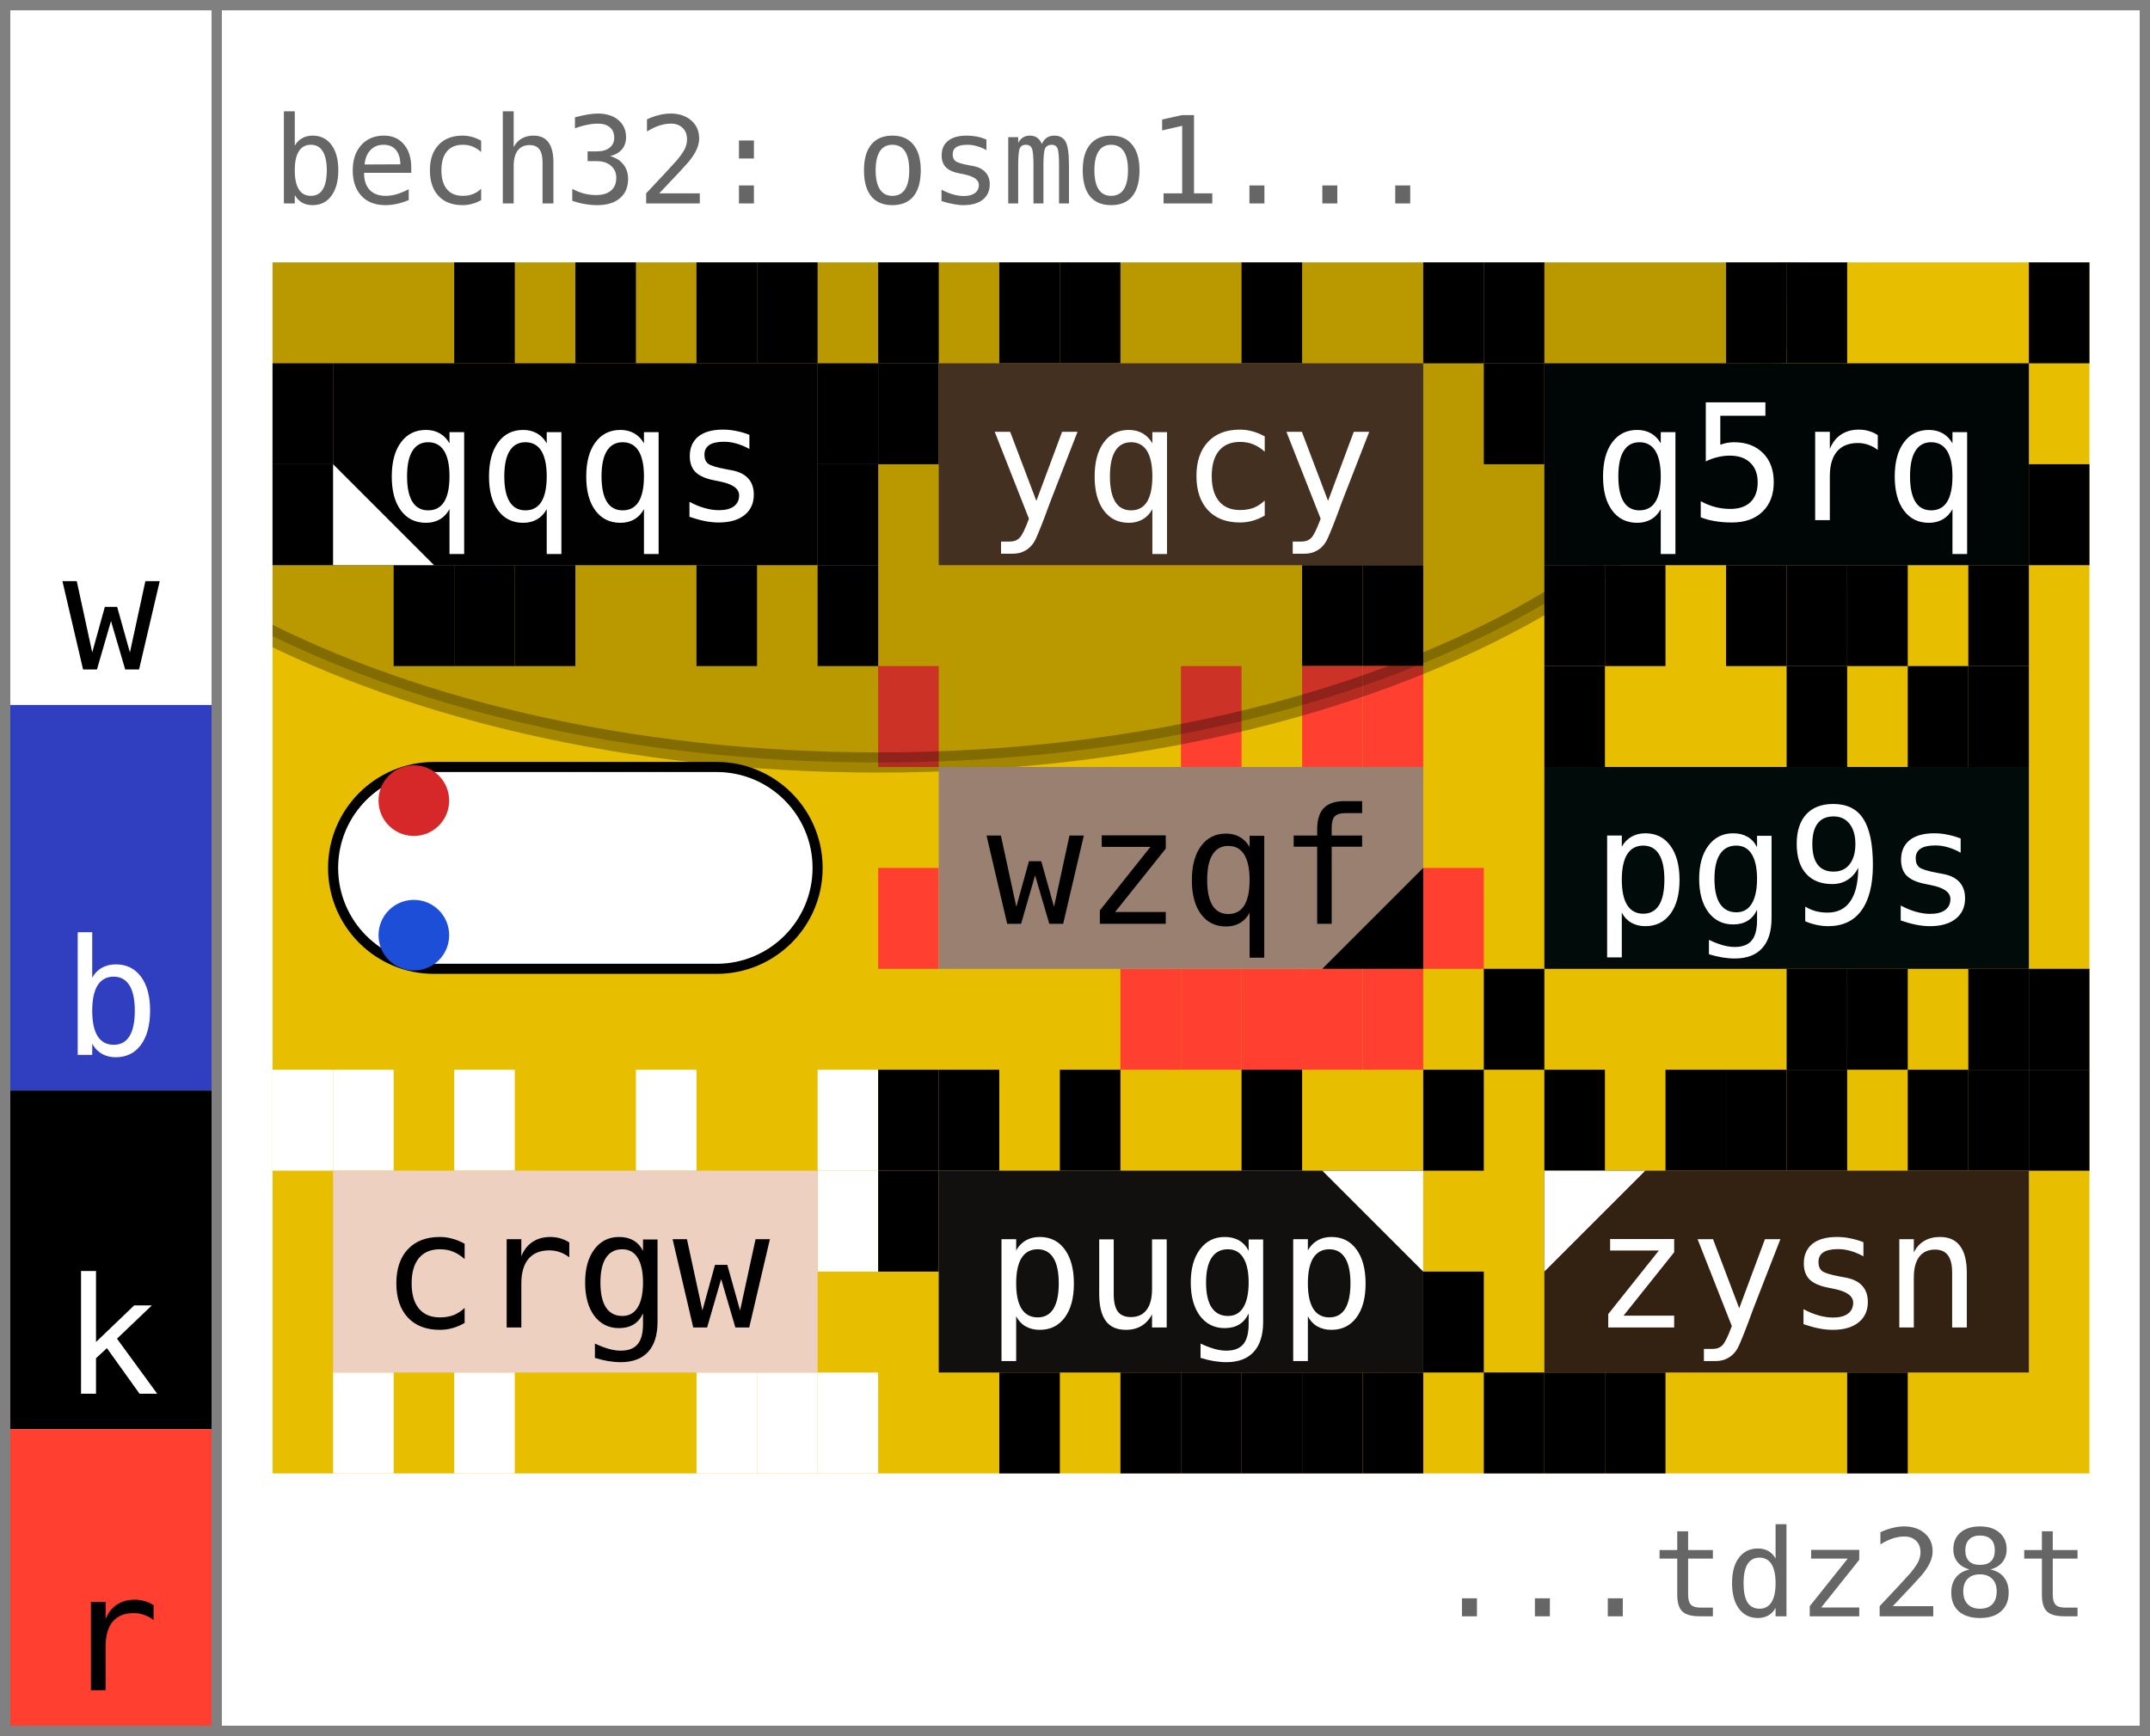
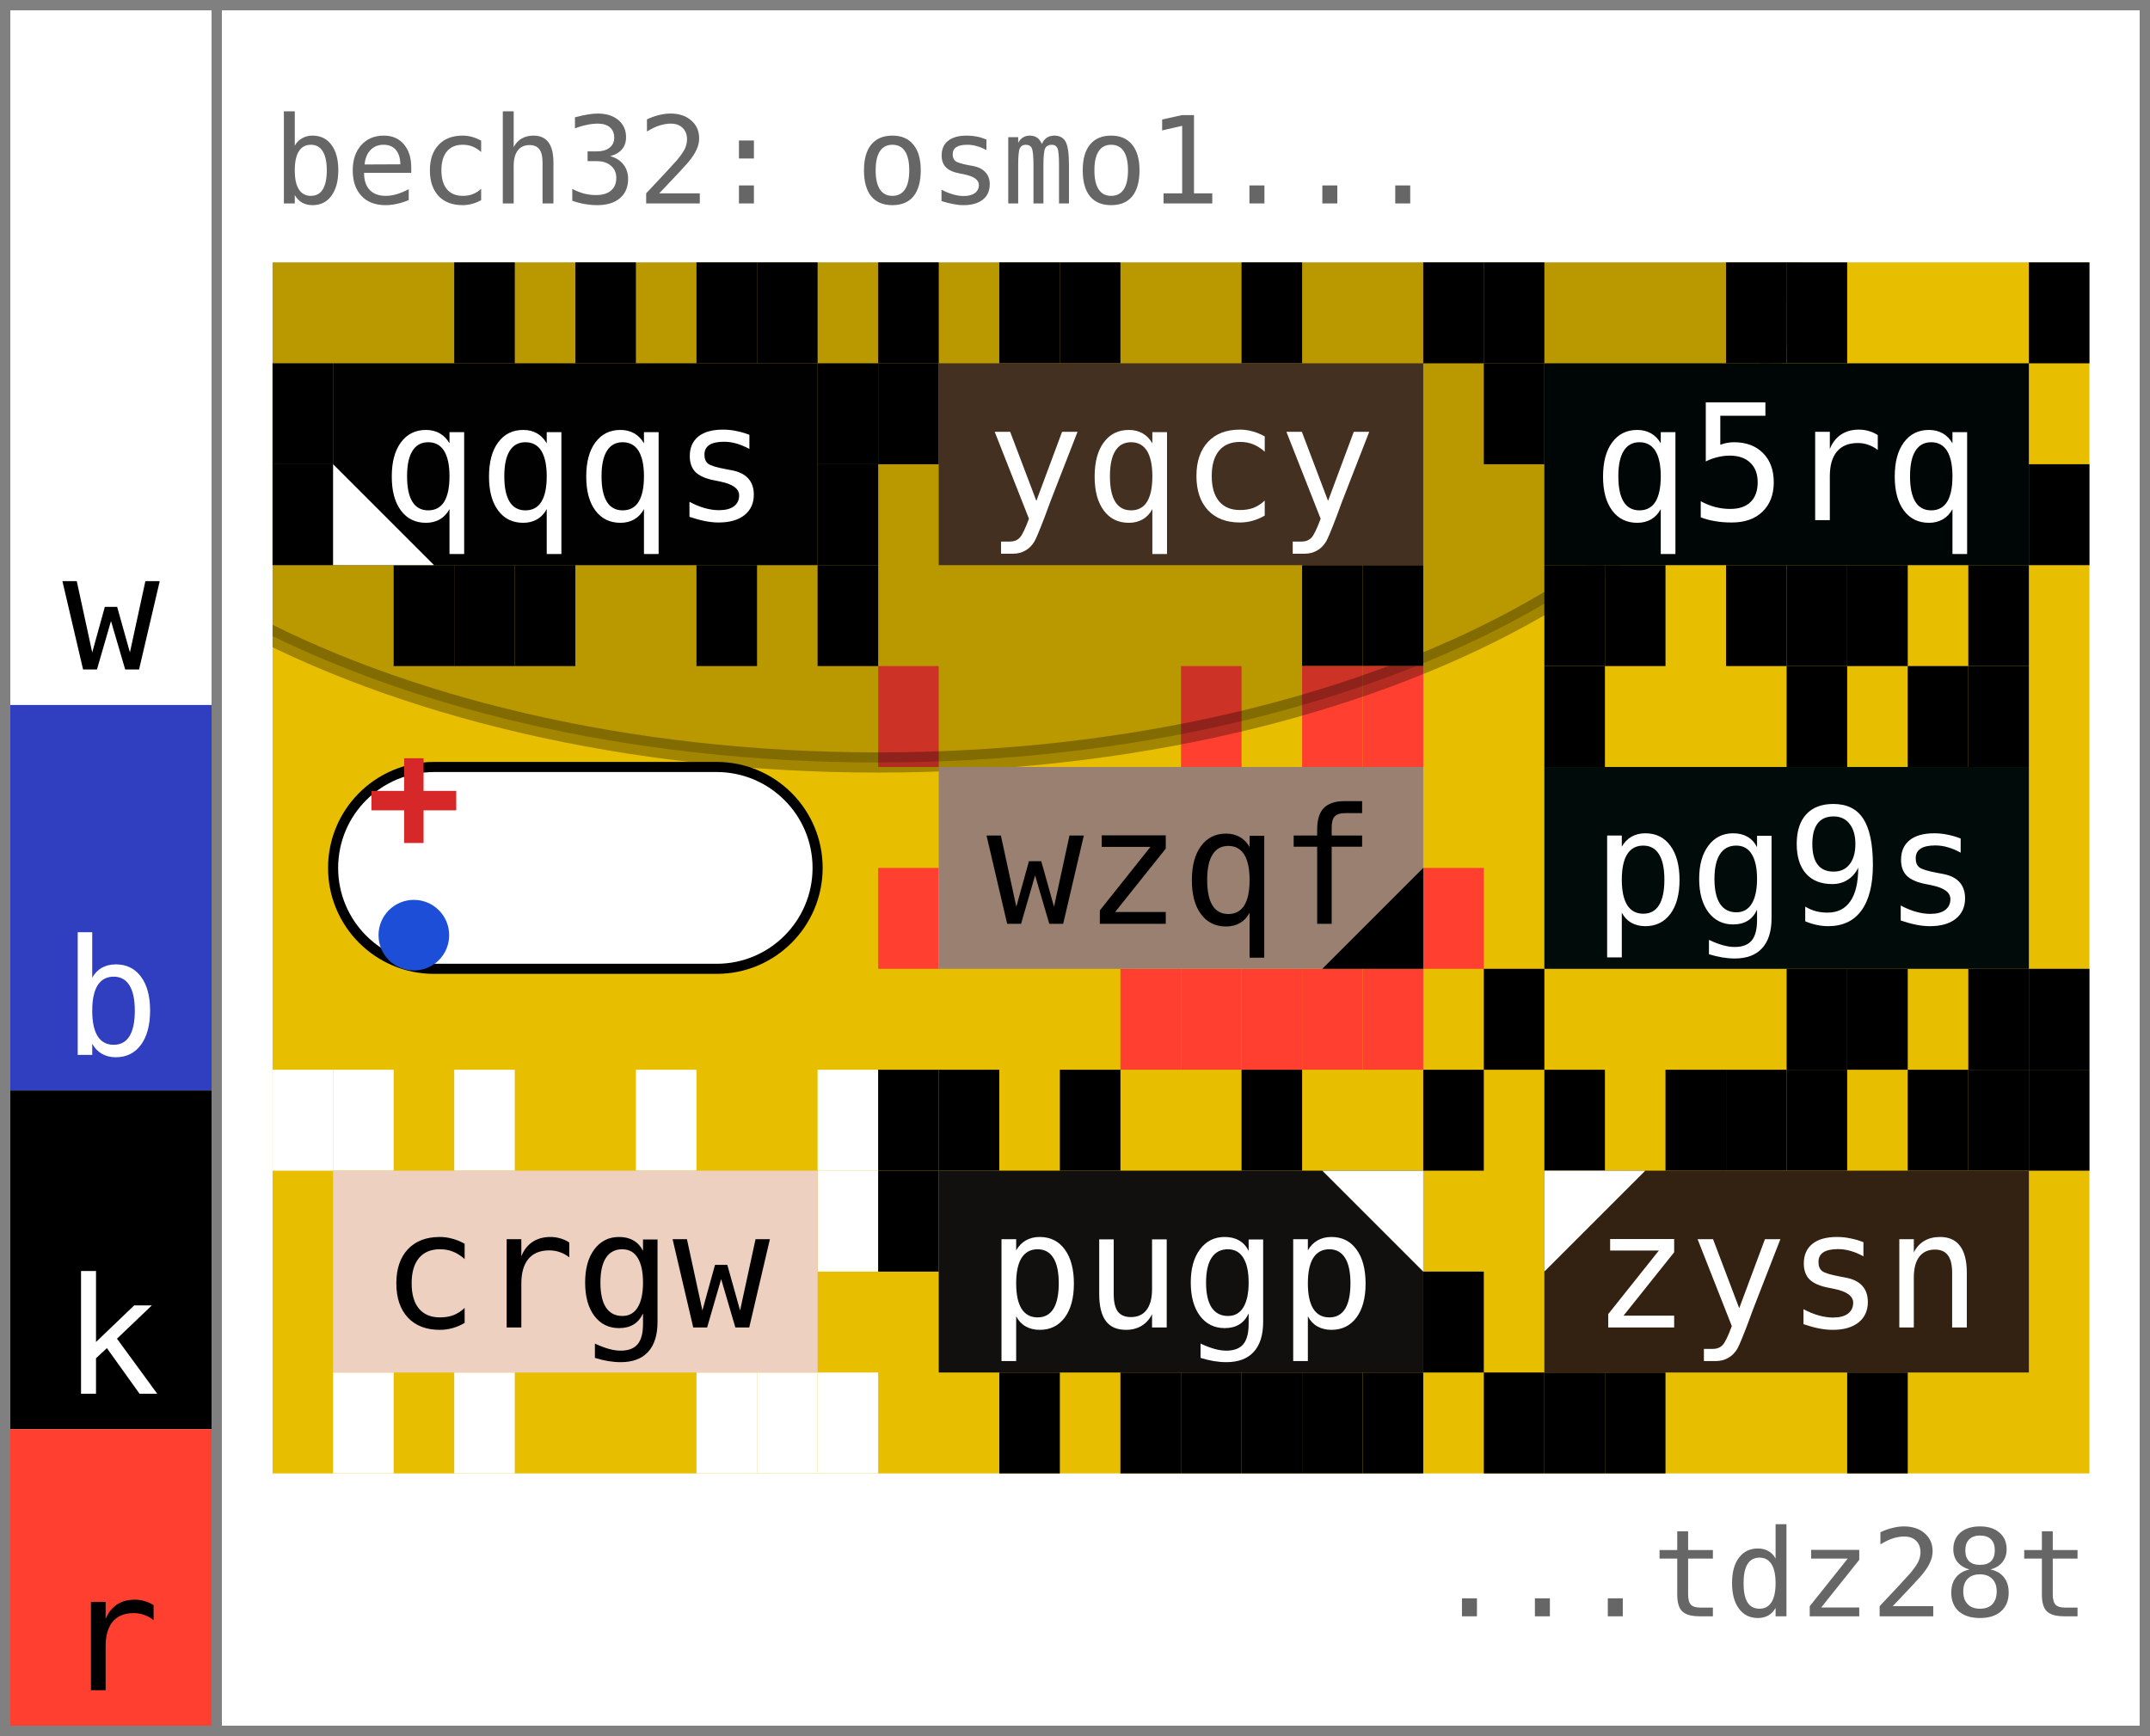
- <svg xmlns="http://www.w3.org/2000/svg" width="213.0" height="172.0" viewBox="0 0 213.0 172.0" data-entviz-version="v7" data-entviz-lib="0.7.1" data-input-bytes="43" data-cols="3" data-rows="3">
+ <svg xmlns="http://www.w3.org/2000/svg" width="213.0" height="172.0" viewBox="0 0 213.0 172.0" data-entviz-version="v8" data-entviz-lib="0.7.1" data-input-bytes="43" data-cols="3" data-rows="3">
  <defs>
    <clipPath id="grid-clip-ce5da880624d9baa-3x3">
      <rect x="27.0" y="26.0" width="180.0" height="120.0" />
    </clipPath>
  </defs>
  <rect x="0" y="0" width="213.0" height="172.0" fill="#ffffff" />
  <g data-channel="grid">
    <rect x="27.0" y="26.0" width="180.0" height="120.0" fill="#e7be00" />
    <g>
      <rect x="45.0" y="26.0" width="6.0" height="10.0" fill="#000000" />
      <rect x="57.0" y="26.0" width="6.0" height="10.0" fill="#000000" />
      <rect x="69.0" y="26.0" width="6.0" height="10.0" fill="#000000" />
      <rect x="75.0" y="26.0" width="6.0" height="10.0" fill="#000000" />
      <rect x="81.0" y="36.0" width="6.0" height="10.0" fill="#000000" />
      <rect x="81.0" y="46.0" width="6.0" height="10.0" fill="#000000" />
      <rect x="81.0" y="56.0" width="6.0" height="10.0" fill="#000000" />
      <rect x="69.0" y="56.0" width="6.0" height="10.0" fill="#000000" />
      <rect x="51.0" y="56.0" width="6.0" height="10.0" fill="#000000" />
      <rect x="45.0" y="56.0" width="6.0" height="10.0" fill="#000000" />
      <rect x="39.0" y="56.0" width="6.0" height="10.0" fill="#000000" />
      <rect x="27.0" y="46.0" width="6.0" height="10.0" fill="#000000" />
      <rect x="27.0" y="36.0" width="6.0" height="10.0" fill="#000000" />
      <rect x="87.0" y="26.0" width="6.0" height="10.0" fill="#000000" />
      <rect x="99.0" y="26.0" width="6.0" height="10.0" fill="#000000" />
      <rect x="105.0" y="26.0" width="6.0" height="10.0" fill="#000000" />
      <rect x="123.0" y="26.0" width="6.0" height="10.0" fill="#000000" />
      <rect x="141.0" y="26.0" width="6.0" height="10.0" fill="#000000" />
      <rect x="135.0" y="56.0" width="6.0" height="10.0" fill="#000000" />
      <rect x="129.0" y="56.0" width="6.0" height="10.0" fill="#000000" />
      <rect x="87.0" y="36.0" width="6.0" height="10.0" fill="#000000" />
      <rect x="147.0" y="26.0" width="6.0" height="10.0" fill="#000000" />
      <rect x="171.0" y="26.0" width="6.0" height="10.0" fill="#000000" />
      <rect x="177.0" y="26.0" width="6.0" height="10.0" fill="#000000" />
      <rect x="201.0" y="26.0" width="6.0" height="10.0" fill="#000000" />
      <rect x="201.0" y="46.0" width="6.0" height="10.0" fill="#000000" />
      <rect x="195.0" y="56.0" width="6.0" height="10.0" fill="#000000" />
      <rect x="183.0" y="56.0" width="6.0" height="10.0" fill="#000000" />
      <rect x="177.0" y="56.0" width="6.0" height="10.0" fill="#000000" />
      <rect x="171.0" y="56.0" width="6.0" height="10.0" fill="#000000" />
      <rect x="159.0" y="56.0" width="6.0" height="10.0" fill="#000000" />
      <rect x="153.0" y="56.0" width="6.0" height="10.0" fill="#000000" />
      <rect x="147.0" y="36.0" width="6.0" height="10.0" fill="#000000" />
      <rect x="87.0" y="66.0" width="6.0" height="10.0" fill="#ff3f2f" />
      <rect x="117.0" y="66.0" width="6.0" height="10.0" fill="#ff3f2f" />
      <rect x="129.0" y="66.0" width="6.0" height="10.0" fill="#ff3f2f" />
      <rect x="135.0" y="66.0" width="6.0" height="10.0" fill="#ff3f2f" />
      <rect x="141.0" y="86.0" width="6.0" height="10.0" fill="#ff3f2f" />
      <rect x="135.0" y="96.0" width="6.0" height="10.0" fill="#ff3f2f" />
      <rect x="129.0" y="96.0" width="6.0" height="10.0" fill="#ff3f2f" />
      <rect x="123.0" y="96.0" width="6.0" height="10.0" fill="#ff3f2f" />
      <rect x="117.0" y="96.0" width="6.0" height="10.0" fill="#ff3f2f" />
      <rect x="111.0" y="96.0" width="6.0" height="10.0" fill="#ff3f2f" />
      <rect x="87.0" y="86.0" width="6.0" height="10.0" fill="#ff3f2f" />
      <rect x="153.0" y="66.0" width="6.0" height="10.0" fill="#000000" />
      <rect x="177.0" y="66.0" width="6.0" height="10.0" fill="#000000" />
      <rect x="189.0" y="66.0" width="6.0" height="10.0" fill="#000000" />
      <rect x="195.0" y="66.0" width="6.0" height="10.0" fill="#000000" />
      <rect x="201.0" y="96.0" width="6.0" height="10.0" fill="#000000" />
      <rect x="195.0" y="96.0" width="6.0" height="10.0" fill="#000000" />
      <rect x="183.0" y="96.0" width="6.0" height="10.0" fill="#000000" />
      <rect x="177.0" y="96.0" width="6.0" height="10.0" fill="#000000" />
      <rect x="147.0" y="96.0" width="6.0" height="10.0" fill="#000000" />
      <rect x="27.0" y="106.0" width="6.0" height="10.0" fill="#ffffff" />
      <rect x="33.0" y="106.0" width="6.0" height="10.0" fill="#ffffff" />
      <rect x="45.0" y="106.0" width="6.0" height="10.0" fill="#ffffff" />
      <rect x="63.0" y="106.0" width="6.0" height="10.0" fill="#ffffff" />
      <rect x="81.0" y="106.0" width="6.0" height="10.0" fill="#ffffff" />
      <rect x="81.0" y="116.0" width="6.0" height="10.0" fill="#ffffff" />
      <rect x="81.0" y="136.0" width="6.0" height="10.0" fill="#ffffff" />
      <rect x="75.0" y="136.0" width="6.0" height="10.0" fill="#ffffff" />
      <rect x="69.0" y="136.0" width="6.0" height="10.0" fill="#ffffff" />
      <rect x="45.0" y="136.0" width="6.0" height="10.0" fill="#ffffff" />
      <rect x="33.0" y="136.0" width="6.0" height="10.0" fill="#ffffff" />
      <rect x="87.0" y="106.0" width="6.0" height="10.0" fill="#000000" />
      <rect x="93.0" y="106.0" width="6.0" height="10.0" fill="#000000" />
      <rect x="105.0" y="106.0" width="6.0" height="10.0" fill="#000000" />
      <rect x="123.0" y="106.0" width="6.0" height="10.0" fill="#000000" />
      <rect x="141.0" y="106.0" width="6.0" height="10.0" fill="#000000" />
      <rect x="141.0" y="126.0" width="6.0" height="10.0" fill="#000000" />
      <rect x="135.0" y="136.0" width="6.0" height="10.0" fill="#000000" />
      <rect x="129.0" y="136.0" width="6.0" height="10.0" fill="#000000" />
      <rect x="123.0" y="136.0" width="6.0" height="10.0" fill="#000000" />
      <rect x="117.0" y="136.0" width="6.0" height="10.0" fill="#000000" />
      <rect x="111.0" y="136.0" width="6.0" height="10.0" fill="#000000" />
      <rect x="99.0" y="136.0" width="6.0" height="10.0" fill="#000000" />
      <rect x="87.0" y="116.0" width="6.0" height="10.0" fill="#000000" />
      <rect x="153.0" y="106.0" width="6.0" height="10.0" fill="#000000" />
      <rect x="165.0" y="106.0" width="6.0" height="10.0" fill="#000000" />
      <rect x="171.0" y="106.0" width="6.0" height="10.0" fill="#000000" />
      <rect x="177.0" y="106.0" width="6.0" height="10.0" fill="#000000" />
      <rect x="189.0" y="106.0" width="6.0" height="10.0" fill="#000000" />
      <rect x="195.0" y="106.0" width="6.0" height="10.0" fill="#000000" />
      <rect x="201.0" y="106.0" width="6.0" height="10.0" fill="#000000" />
      <rect x="183.0" y="136.0" width="6.0" height="10.0" fill="#000000" />
      <rect x="159.0" y="136.0" width="6.0" height="10.0" fill="#000000" />
      <rect x="153.0" y="136.0" width="6.0" height="10.0" fill="#000000" />
      <rect x="147.0" y="136.0" width="6.0" height="10.0" fill="#000000" />
    </g>
    <g clip-path="url(#grid-clip-ce5da880624d9baa-3x3)" data-channel="ellipse" data-ellipse-anchor-x="87.0" data-ellipse-anchor-y="26.0" data-ellipse-rx="90.28339382189839" data-ellipse-ry="49.55404322555325" data-ellipse-rotation-deg="0.0">
      <ellipse cx="87.0" cy="26.0" rx="90.283" ry="49.554" transform="rotate(0.0 87.0 26.0)" fill="#000000" stroke="#000000" fill-opacity="0.2" stroke-opacity="0.3" stroke-width="2.0" />
    </g>
    <g>
      <g data-channel="cell" data-cell-index="0" data-cell-row="0" data-cell-col="0" data-cell-quartile="4">
        <rect x="33.0" y="36.0" width="48.0" height="20.0" fill="#000100" />
        <text x="57.0" y="46.0" fill="#ffffff" style="font-family: &quot;JetBrains Mono&quot;, &quot;Menlo&quot;, &quot;Consolas&quot;, &quot;DejaVu Sans Mono&quot;, &quot;Liberation Mono&quot;, &quot;Roboto Mono&quot;, &quot;Noto Sans Mono&quot;, monospace; font-size: 16.0px;" text-anchor="middle" dominant-baseline="central">qqqs</text>
        <polygon points="33.0,56.0 33.0,46.0 43.0,56.0" fill="#ffffff" />
      </g>
      <g data-channel="cell" data-cell-index="1" data-cell-row="0" data-cell-col="1">
        <rect x="93.0" y="36.0" width="48.0" height="20.0" fill="#443020" />
        <text x="117.0" y="46.0" fill="#ffffff" style="font-family: &quot;JetBrains Mono&quot;, &quot;Menlo&quot;, &quot;Consolas&quot;, &quot;DejaVu Sans Mono&quot;, &quot;Liberation Mono&quot;, &quot;Roboto Mono&quot;, &quot;Noto Sans Mono&quot;, monospace; font-size: 16.0px;" text-anchor="middle" dominant-baseline="central">yqcy</text>
      </g>
      <g data-channel="cell" data-cell-index="2" data-cell-row="0" data-cell-col="2">
        <rect x="153.0" y="36.0" width="48.0" height="20.0" fill="#000605" />
        <text x="177.0" y="46.0" fill="#ffffff" style="font-family: &quot;JetBrains Mono&quot;, &quot;Menlo&quot;, &quot;Consolas&quot;, &quot;DejaVu Sans Mono&quot;, &quot;Liberation Mono&quot;, &quot;Roboto Mono&quot;, &quot;Noto Sans Mono&quot;, monospace; font-size: 16.0px;" text-anchor="middle" dominant-baseline="central">q5rq</text>
      </g>
      <g data-channel="cell" data-cell-index="3" data-cell-row="1" data-cell-col="0" data-cell-blank="true" data-cell-blank-map="true">
        <rect x="33.0" y="76.0" width="48.0" height="20.0" rx="10.0" ry="10.0" fill="#ffffff" stroke="#000000" stroke-width="1" />
-         <circle cx="41.0" cy="79.333" r="3.5" fill="#d62828" data-blank-map-max="true" />
-         <circle cx="41.0" cy="92.667" r="3.5" fill="#1d4ed8" data-blank-map-min="true" />
+         <circle cx="41.0" cy="92.667" r="3.5" fill="#1d4ed8" data-blank-map-min="2,0" />
+         <path d="M 36.8,79.333 H 45.2 M 41.0,75.133 V 83.533" fill="none" stroke="#d62828" stroke-width="1.925" stroke-linecap="butt" data-blank-map-max="0,0" />
      </g>
      <g data-channel="cell" data-cell-index="4" data-cell-row="1" data-cell-col="1" data-cell-quartile="3">
        <rect x="93.0" y="76.0" width="48.0" height="20.0" fill="#998070" />
        <text x="117.0" y="86.0" fill="#000000" style="font-family: &quot;JetBrains Mono&quot;, &quot;Menlo&quot;, &quot;Consolas&quot;, &quot;DejaVu Sans Mono&quot;, &quot;Liberation Mono&quot;, &quot;Roboto Mono&quot;, &quot;Noto Sans Mono&quot;, monospace; font-size: 16.0px;" text-anchor="middle" dominant-baseline="central">wzqf</text>
        <polygon points="141.0,96.0 141.0,86.0 131.0,96.0" fill="#000000" />
      </g>
      <g data-channel="cell" data-cell-index="5" data-cell-row="1" data-cell-col="2">
        <rect x="153.0" y="76.0" width="48.0" height="20.0" fill="#000b0a" />
        <text x="177.0" y="86.0" fill="#ffffff" style="font-family: &quot;JetBrains Mono&quot;, &quot;Menlo&quot;, &quot;Consolas&quot;, &quot;DejaVu Sans Mono&quot;, &quot;Liberation Mono&quot;, &quot;Roboto Mono&quot;, &quot;Noto Sans Mono&quot;, monospace; font-size: 16.0px;" text-anchor="middle" dominant-baseline="central">pg9s</text>
      </g>
      <g data-channel="cell" data-cell-index="6" data-cell-row="2" data-cell-col="0">
        <rect x="33.0" y="116.0" width="48.0" height="20.0" fill="#eed0c0" />
        <text x="57.0" y="126.0" fill="#000000" style="font-family: &quot;JetBrains Mono&quot;, &quot;Menlo&quot;, &quot;Consolas&quot;, &quot;DejaVu Sans Mono&quot;, &quot;Liberation Mono&quot;, &quot;Roboto Mono&quot;, &quot;Noto Sans Mono&quot;, monospace; font-size: 16.0px;" text-anchor="middle" dominant-baseline="central">crgw</text>
      </g>
      <g data-channel="cell" data-cell-index="7" data-cell-row="2" data-cell-col="1" data-cell-quartile="2">
        <rect x="93.0" y="116.0" width="48.0" height="20.0" fill="#11100f" />
        <text x="117.0" y="126.0" fill="#ffffff" style="font-family: &quot;JetBrains Mono&quot;, &quot;Menlo&quot;, &quot;Consolas&quot;, &quot;DejaVu Sans Mono&quot;, &quot;Liberation Mono&quot;, &quot;Roboto Mono&quot;, &quot;Noto Sans Mono&quot;, monospace; font-size: 16.0px;" text-anchor="middle" dominant-baseline="central">pugp</text>
        <polygon points="141.0,116.0 131.0,116.0 141.0,126.0" fill="#ffffff" />
      </g>
      <g data-channel="cell" data-cell-index="8" data-cell-row="2" data-cell-col="2" data-cell-quartile="1">
        <rect x="153.0" y="116.0" width="48.0" height="20.0" fill="#332111" />
        <text x="177.0" y="126.0" fill="#ffffff" style="font-family: &quot;JetBrains Mono&quot;, &quot;Menlo&quot;, &quot;Consolas&quot;, &quot;DejaVu Sans Mono&quot;, &quot;Liberation Mono&quot;, &quot;Roboto Mono&quot;, &quot;Noto Sans Mono&quot;, monospace; font-size: 16.0px;" text-anchor="middle" dominant-baseline="central">zysn</text>
        <polygon points="153.0,116.0 163.0,116.0 153.0,126.0" fill="#ffffff" />
      </g>
    </g>
  </g>
  <g data-channel="color-bar">
    <g data-color-bar-rank="0" data-color-bar-band="W">
      <rect x="1" y="1" width="20.0" height="68.855" fill="#ffffff" />
      <text x="11.0" y="66.335" fill="#000000" style="font-family: &quot;JetBrains Mono&quot;, &quot;Menlo&quot;, &quot;Consolas&quot;, &quot;DejaVu Sans Mono&quot;, &quot;Liberation Mono&quot;, &quot;Roboto Mono&quot;, &quot;Noto Sans Mono&quot;, monospace; font-size: 16.0px;" text-anchor="middle" data-color-bar-letter="true">w</text>
    </g>
    <g data-color-bar-rank="1" data-color-bar-band="B">
      <rect x="1" y="69.855" width="20.0" height="38.195" fill="#2f3fbf" />
      <text x="11.0" y="104.529" fill="#ffffff" style="font-family: &quot;JetBrains Mono&quot;, &quot;Menlo&quot;, &quot;Consolas&quot;, &quot;DejaVu Sans Mono&quot;, &quot;Liberation Mono&quot;, &quot;Roboto Mono&quot;, &quot;Noto Sans Mono&quot;, monospace; font-size: 16.0px;" text-anchor="middle" data-color-bar-letter="true">b</text>
    </g>
    <g data-color-bar-rank="2" data-color-bar-band="K">
      <rect x="1" y="108.049" width="20.0" height="33.571" fill="#000000" />
      <text x="11.0" y="138.1" fill="#ffffff" style="font-family: &quot;JetBrains Mono&quot;, &quot;Menlo&quot;, &quot;Consolas&quot;, &quot;DejaVu Sans Mono&quot;, &quot;Liberation Mono&quot;, &quot;Roboto Mono&quot;, &quot;Noto Sans Mono&quot;, monospace; font-size: 16.0px;" text-anchor="middle" data-color-bar-letter="true">k</text>
    </g>
    <g data-color-bar-rank="3" data-color-bar-band="R">
      <rect x="1" y="141.62" width="20.0" height="29.38" fill="#ff3f2f" />
      <text x="11.0" y="167.48" fill="#000000" style="font-family: &quot;JetBrains Mono&quot;, &quot;Menlo&quot;, &quot;Consolas&quot;, &quot;DejaVu Sans Mono&quot;, &quot;Liberation Mono&quot;, &quot;Roboto Mono&quot;, &quot;Noto Sans Mono&quot;, monospace; font-size: 16.0px;" text-anchor="middle" data-color-bar-letter="true">r</text>
    </g>
  </g>
  <g data-channel="label-top">
    <text x="27.0" y="16.0" fill="#666666" style="font-family: &quot;JetBrains Mono&quot;, &quot;Menlo&quot;, &quot;Consolas&quot;, &quot;DejaVu Sans Mono&quot;, &quot;Liberation Mono&quot;, &quot;Roboto Mono&quot;, &quot;Noto Sans Mono&quot;, monospace; font-size: 12.0px;" dominant-baseline="central">bech32: osmo1...</text>
  </g>
  <g data-channel="label-bottom">
    <text x="207.0" y="156.0" fill="#666666" style="font-family: &quot;JetBrains Mono&quot;, &quot;Menlo&quot;, &quot;Consolas&quot;, &quot;DejaVu Sans Mono&quot;, &quot;Liberation Mono&quot;, &quot;Roboto Mono&quot;, &quot;Noto Sans Mono&quot;, monospace; font-size: 12.0px;" text-anchor="end" dominant-baseline="central">...tdz28t</text>
  </g>
  <line x1="0" y1="0.5" x2="213.0" y2="0.5" stroke="#808080" stroke-width="1" shape-rendering="crispEdges" />
  <line x1="212.5" y1="0" x2="212.5" y2="172.0" stroke="#808080" stroke-width="1" shape-rendering="crispEdges" />
  <line x1="0" y1="171.5" x2="213.0" y2="171.5" stroke="#808080" stroke-width="1" shape-rendering="crispEdges" />
  <line x1="0.5" y1="0" x2="0.5" y2="172.0" stroke="#808080" stroke-width="1" shape-rendering="crispEdges" />
  <line x1="21.5" y1="0" x2="21.5" y2="172.0" stroke="#808080" stroke-width="1" shape-rendering="crispEdges" />
</svg>
